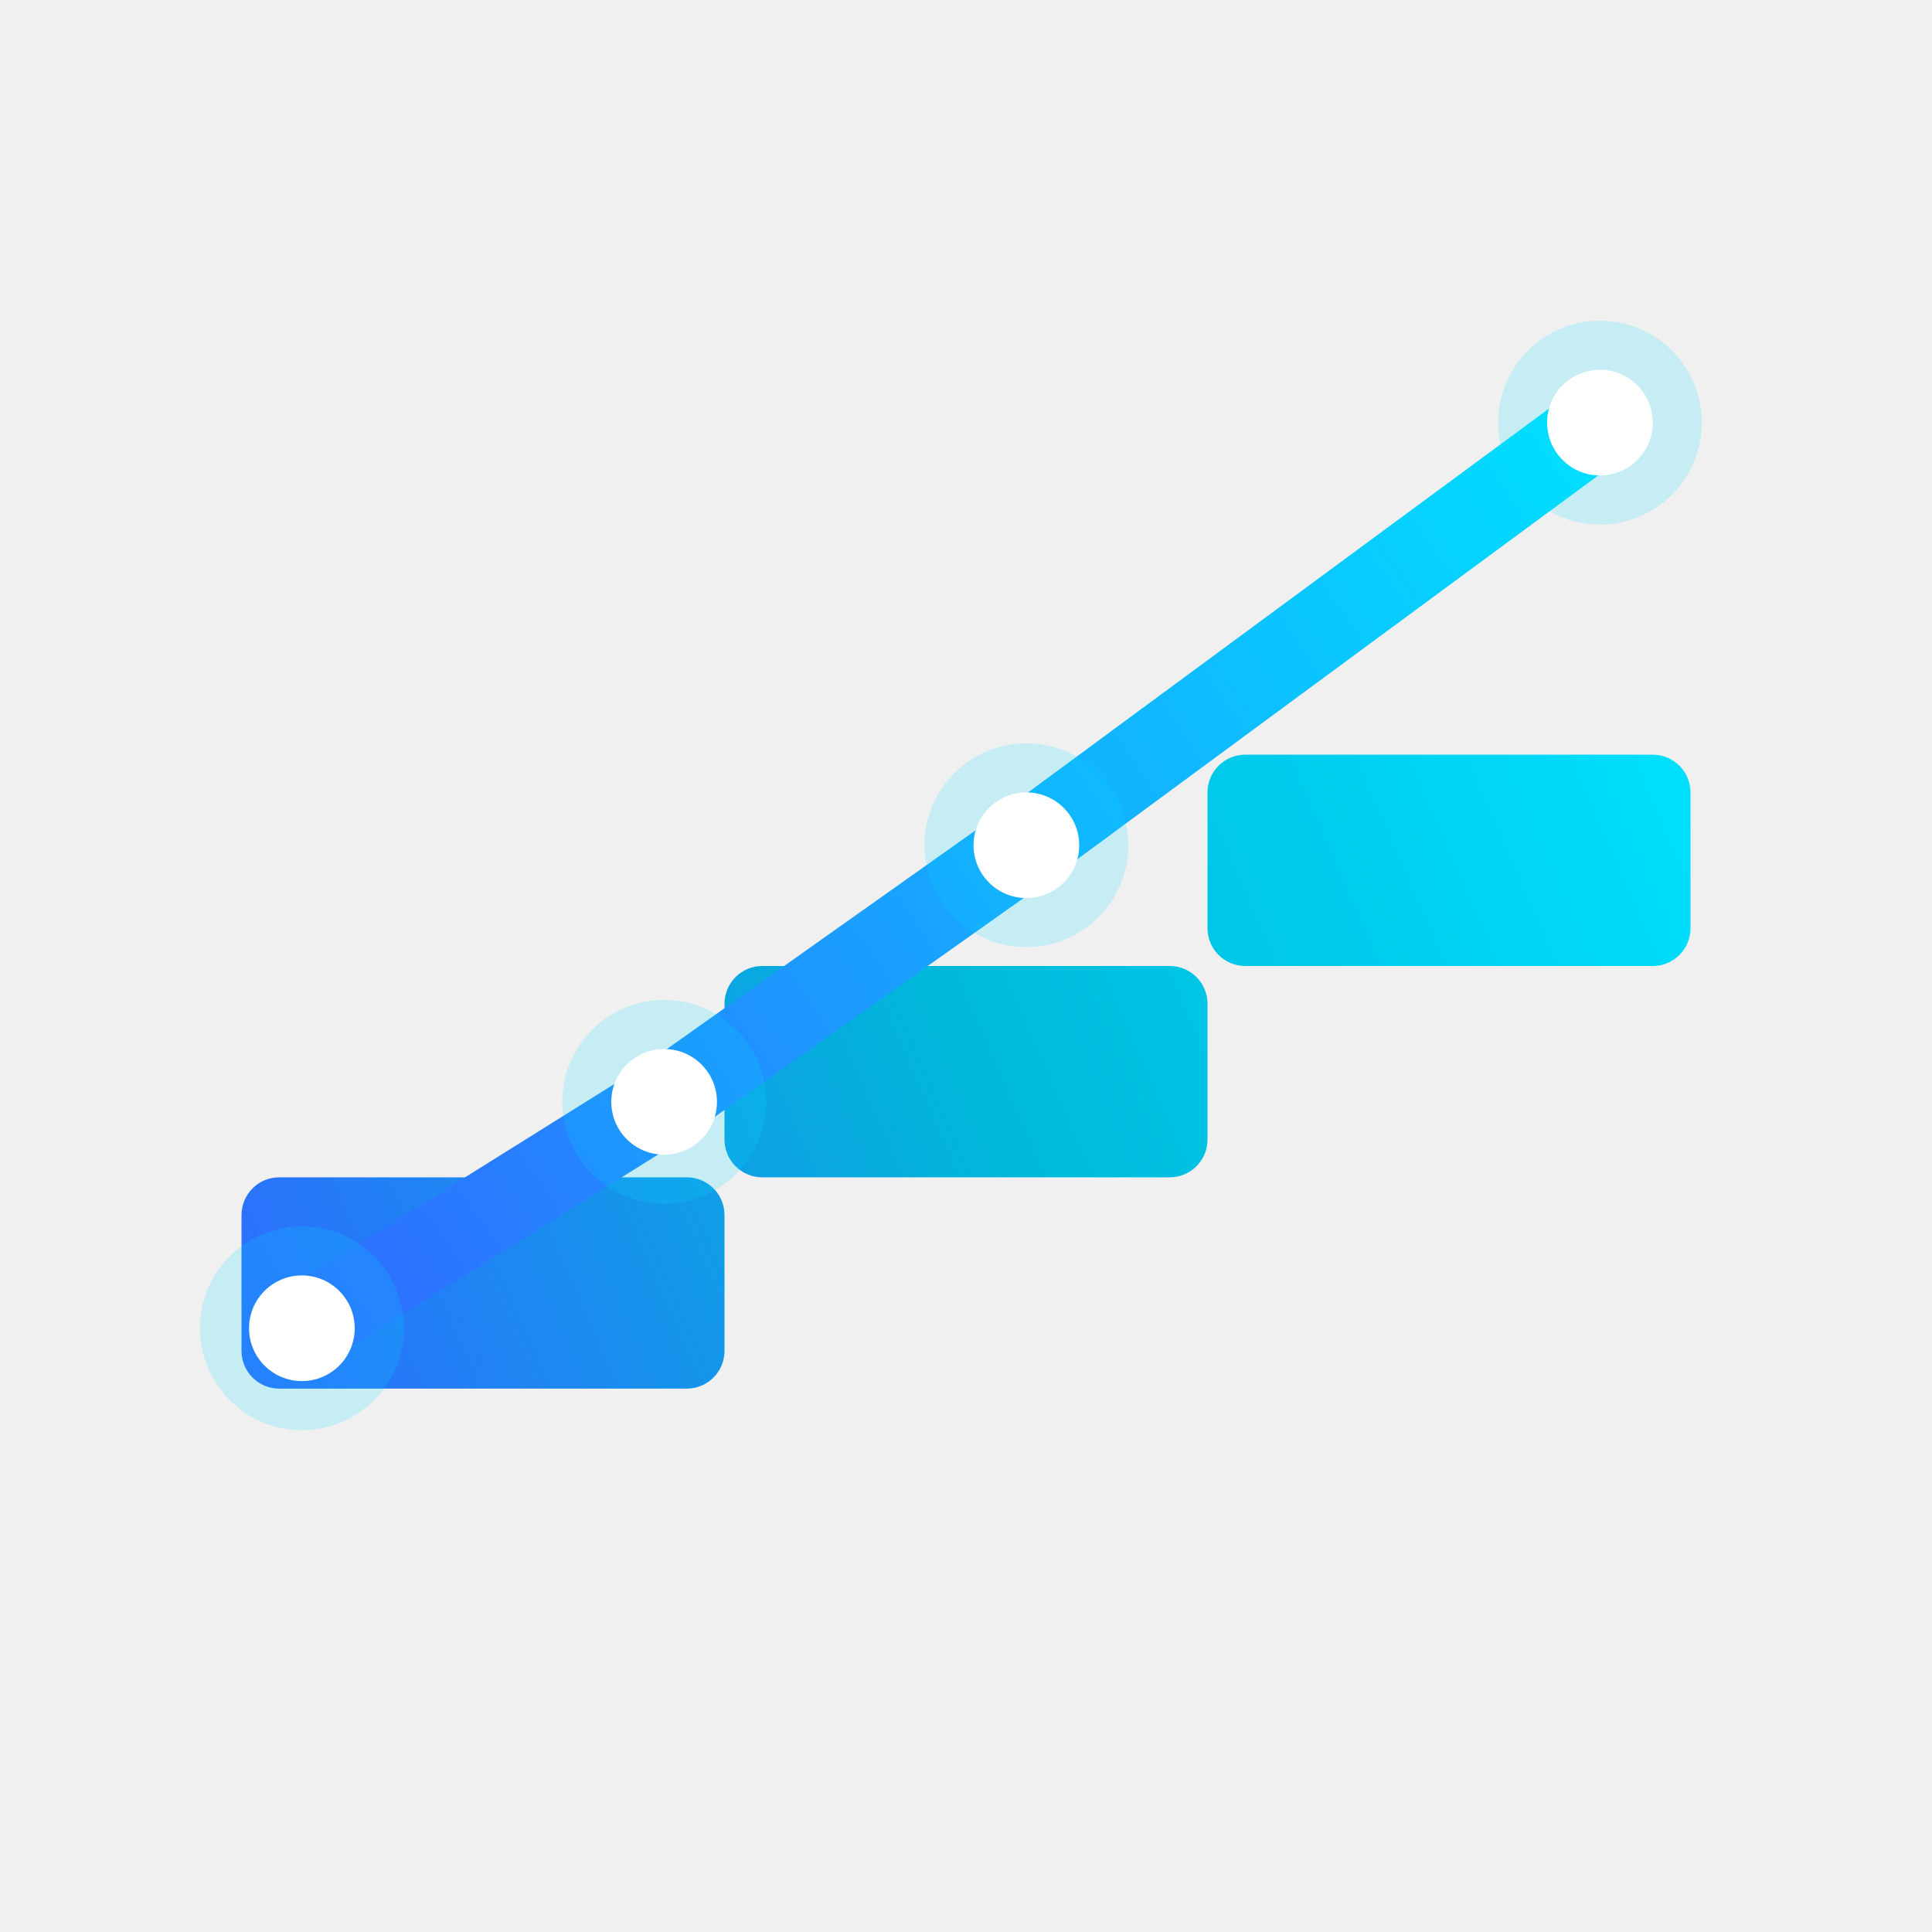
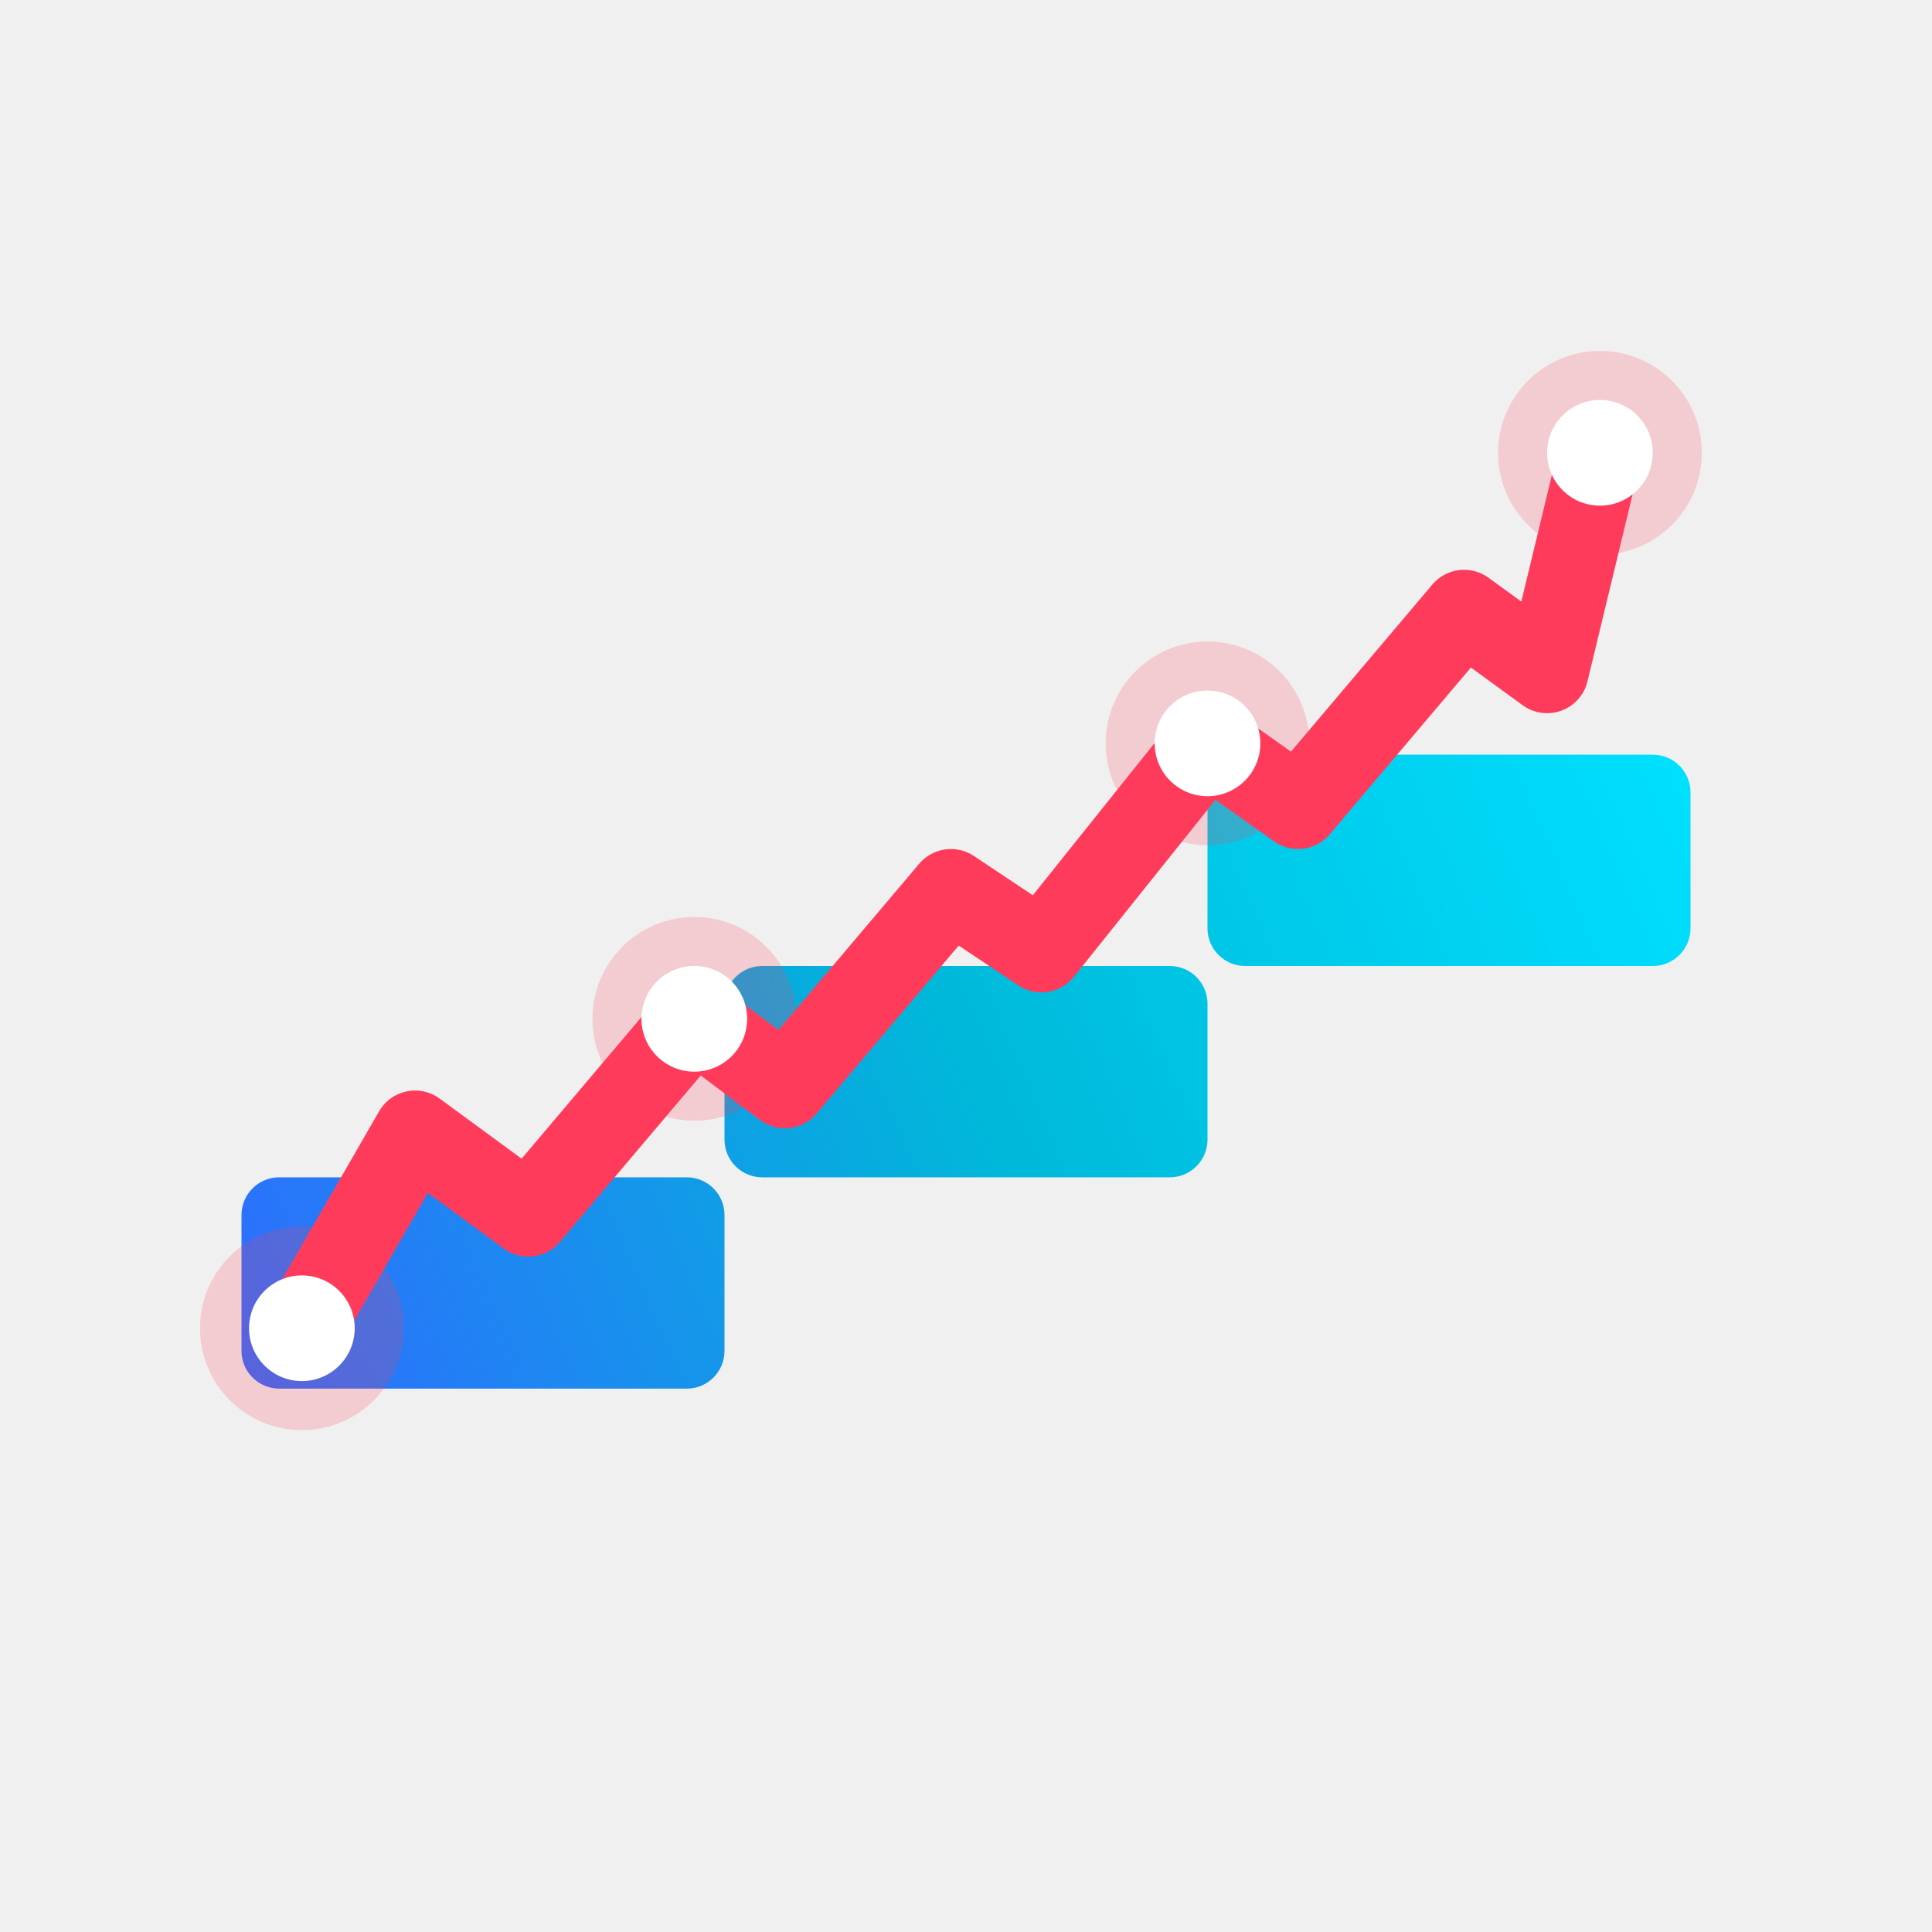
<svg xmlns="http://www.w3.org/2000/svg" viewBox="0 0 512 512" width="512" height="512">
  <defs>
    <linearGradient id="stepGrad" gradientUnits="userSpaceOnUse" x1="72" y1="376" x2="456" y2="208">
      <stop offset="0" stop-color="#2F6BFF" />
      <stop offset="0.5" stop-color="#00B8D9" />
      <stop offset="1" stop-color="#00E0FF" />
    </linearGradient>
-     <linearGradient id="lineGrad" gradientUnits="userSpaceOnUse" x1="88" y1="360" x2="432" y2="120">
-       <stop offset="0" stop-color="#2F6BFF" />
-       <stop offset="1" stop-color="#00E0FF" />
-     </linearGradient>
  </defs>
  <g transform="translate(-8,-8)">
    <rect x="72" y="320" width="128" height="56" rx="10" fill="url(#stepGrad)" />
    <rect x="200" y="264" width="128" height="56" rx="10" fill="url(#stepGrad)" />
    <rect x="328" y="208" width="128" height="56" rx="10" fill="url(#stepGrad)" />
-     <path d="M88 360 L184 300 L280 232 L432 120" fill="none" stroke="url(#lineGrad)" stroke-width="22" stroke-linecap="round" stroke-linejoin="round" />
-     <circle cx="88" cy="360" r="27" fill="#00E0FF" opacity="0.18" />
-     <circle cx="184" cy="300" r="27" fill="#00E0FF" opacity="0.18" />
-     <circle cx="280" cy="232" r="27" fill="#00E0FF" opacity="0.18" />
-     <circle cx="432" cy="120" r="27" fill="#00E0FF" opacity="0.18" />
+     <path d="M 88 360              L 118 308 L 148 330              L 192 278 L 216 296              L 260 244 L 284 260              L 328 205 L 352 222              L 396 170 L 418 186              L 432 128" fill="none" stroke="#FF3B5C" stroke-width="22" stroke-linecap="round" stroke-linejoin="round" />
+     <circle cx="88" cy="360" r="27" fill="#FF3B5C" opacity="0.20" />
+     <circle cx="192" cy="278" r="27" fill="#FF3B5C" opacity="0.20" />
+     <circle cx="328" cy="205" r="27" fill="#FF3B5C" opacity="0.20" />
+     <circle cx="432" cy="128" r="27" fill="#FF3B5C" opacity="0.20" />
    <circle cx="88" cy="360" r="14" fill="#FFFFFF" />
-     <circle cx="184" cy="300" r="14" fill="#FFFFFF" />
-     <circle cx="280" cy="232" r="14" fill="#FFFFFF" />
-     <circle cx="432" cy="120" r="14" fill="#FFFFFF" />
+     <circle cx="192" cy="278" r="14" fill="#FFFFFF" />
+     <circle cx="328" cy="205" r="14" fill="#FFFFFF" />
+     <circle cx="432" cy="128" r="14" fill="#FFFFFF" />
  </g>
</svg>
